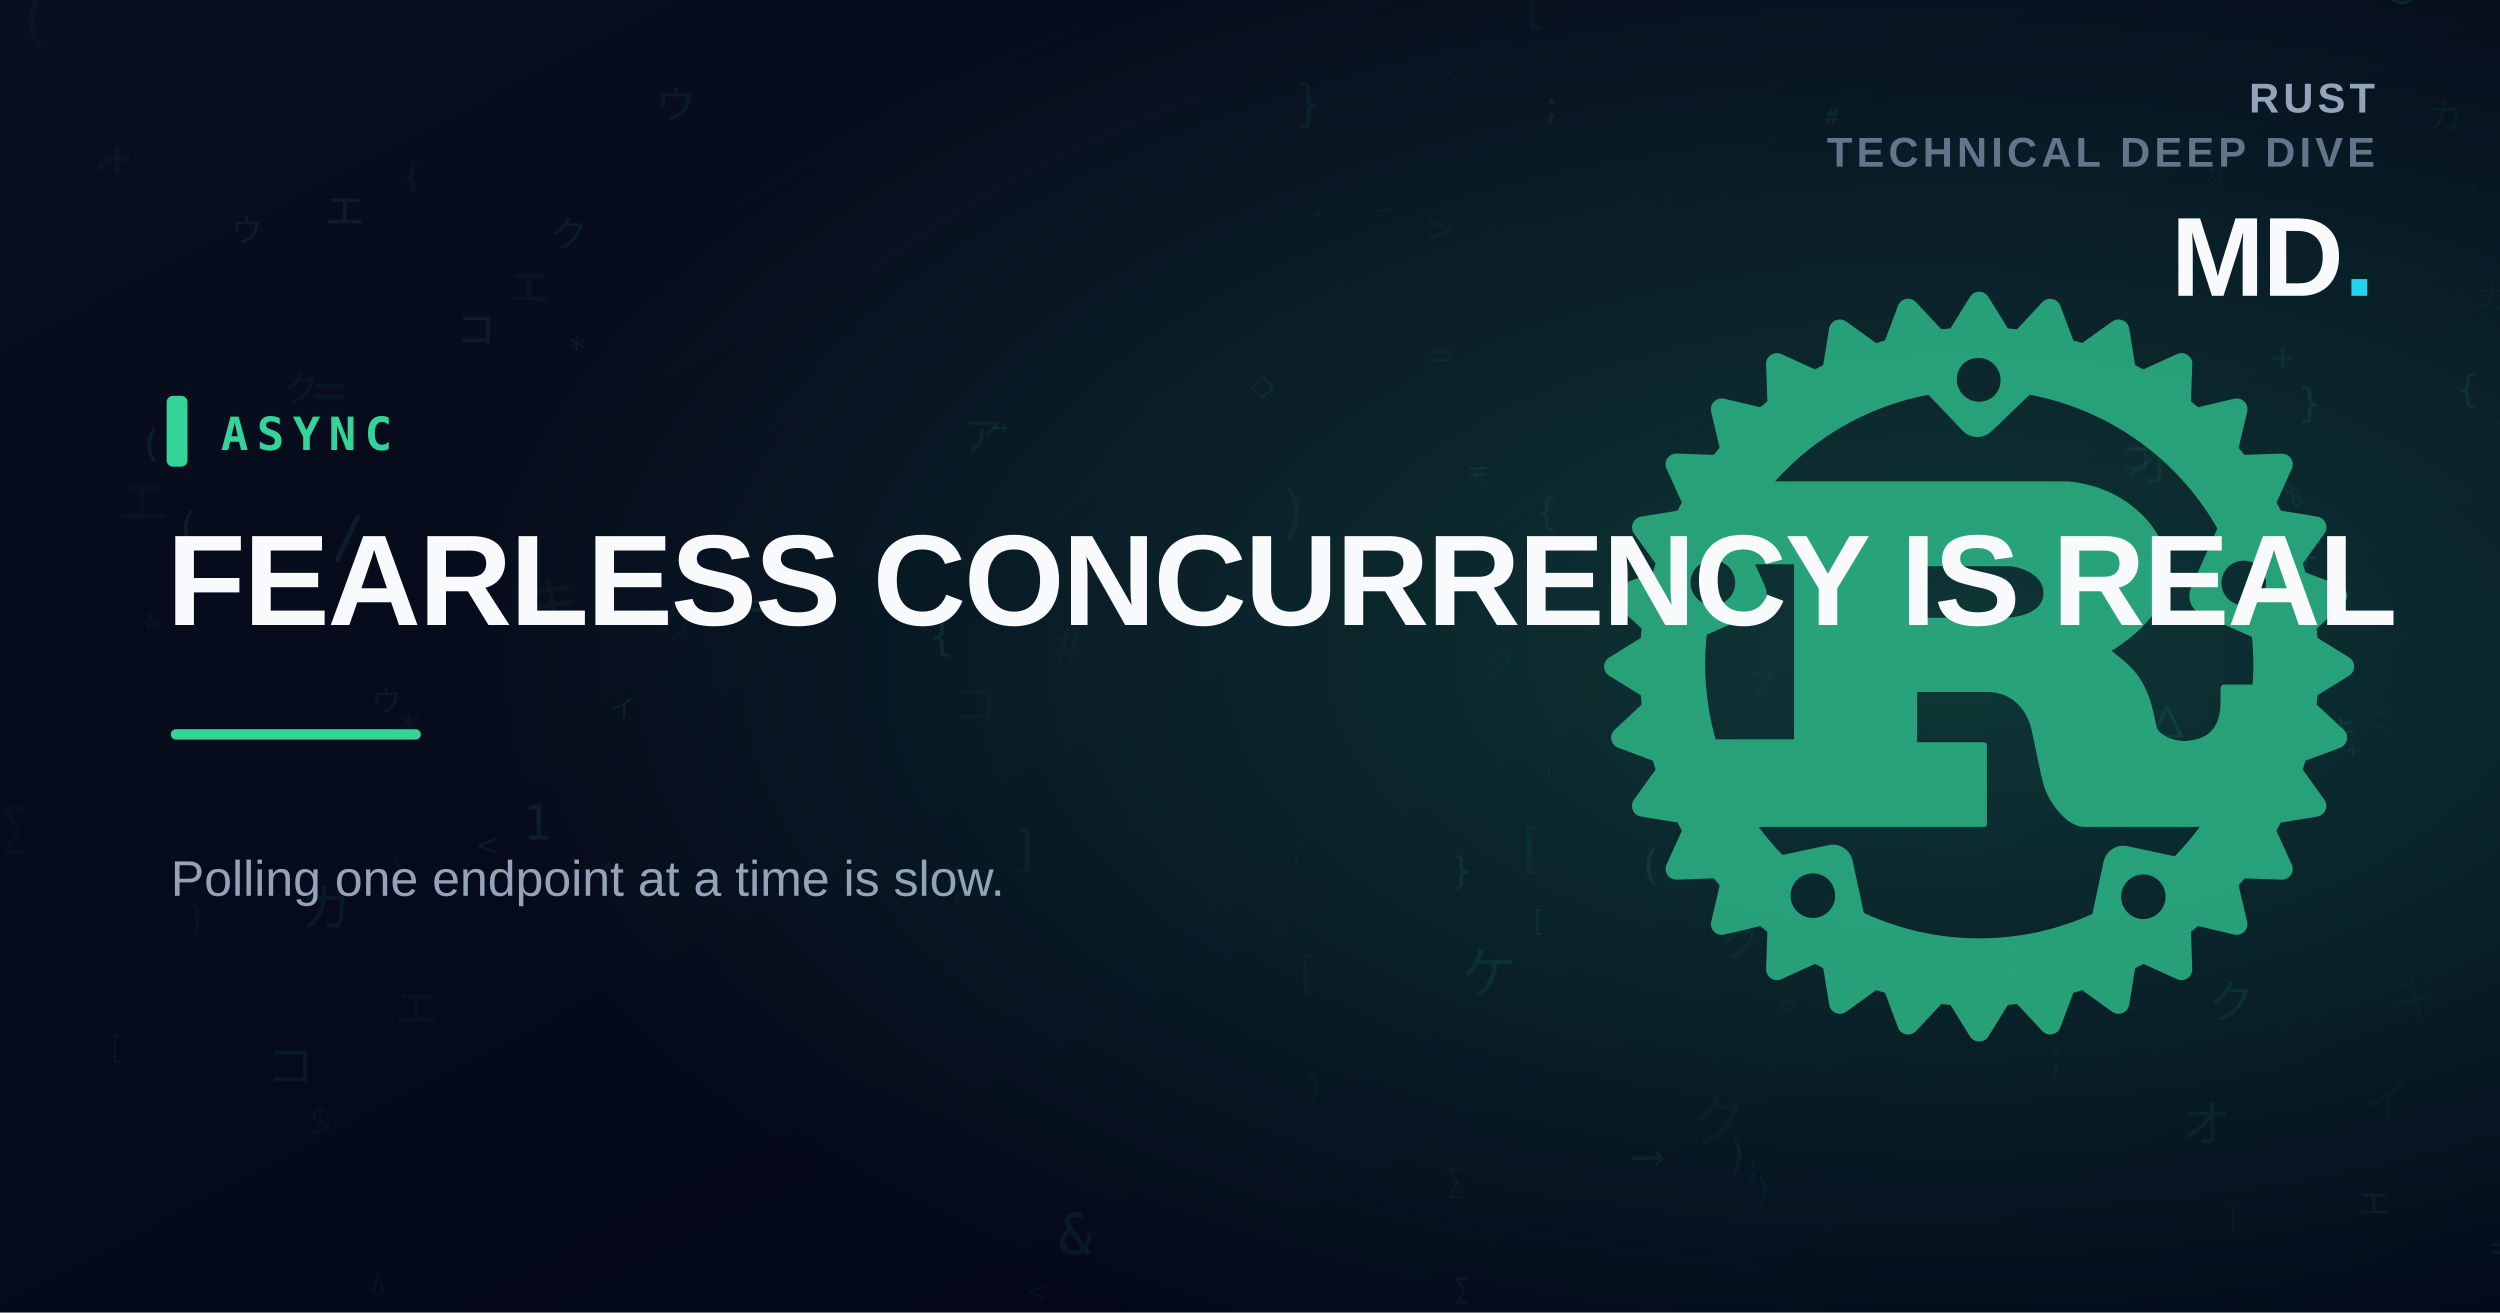
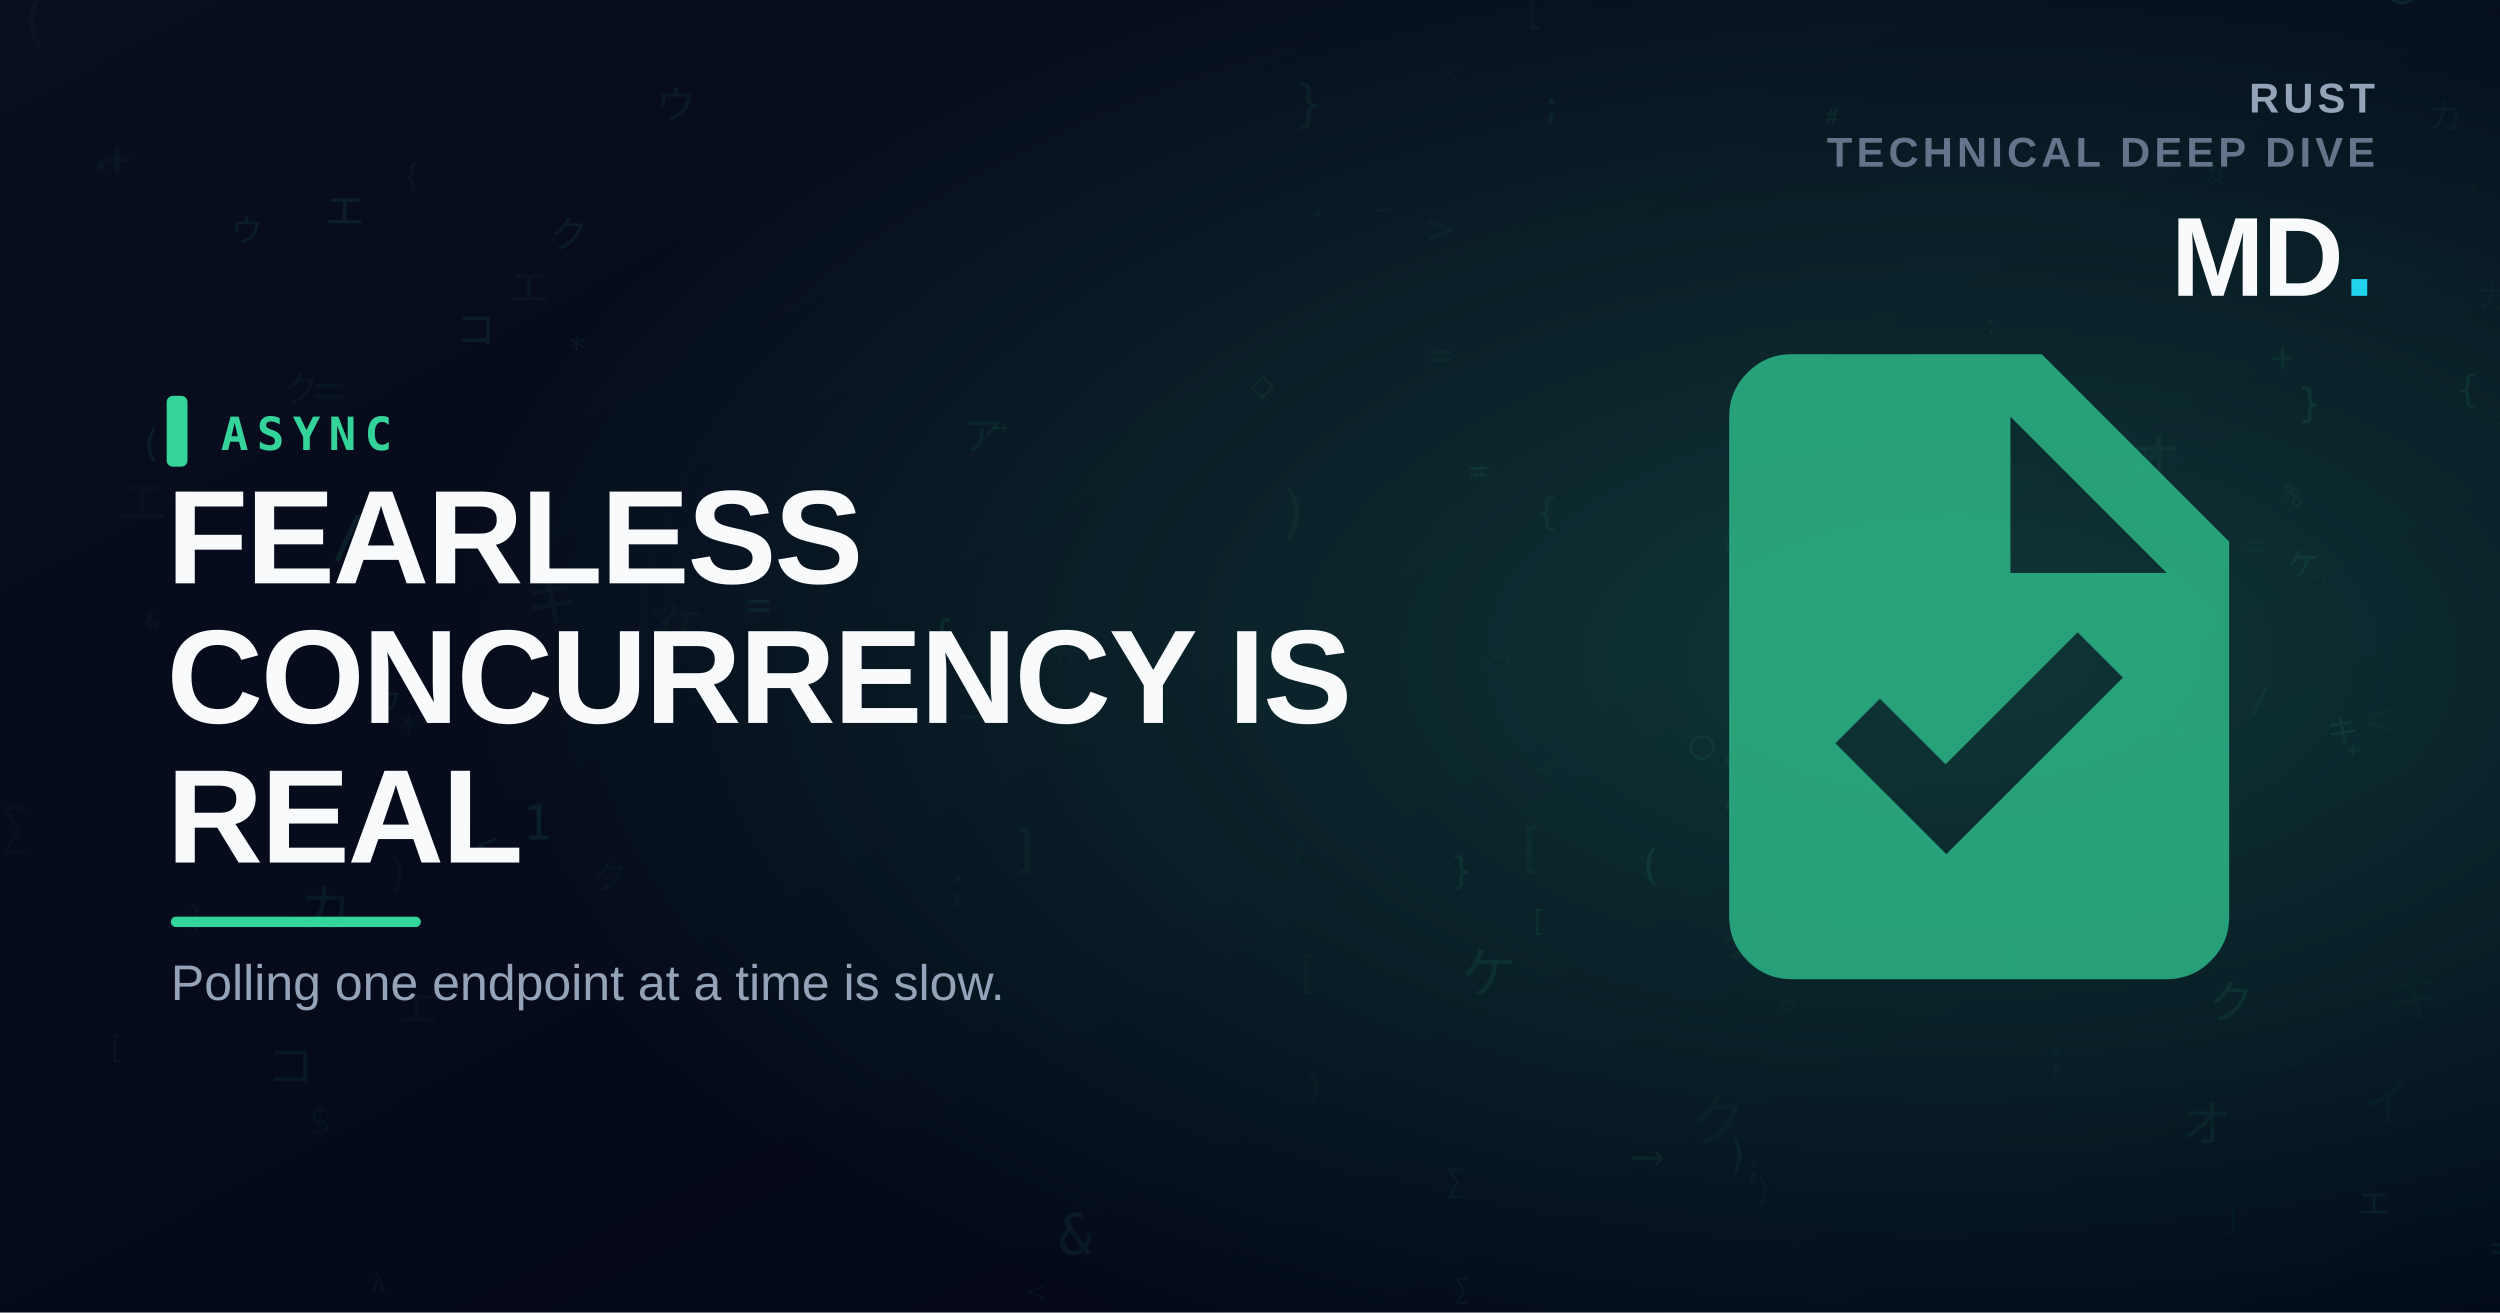
<svg xmlns="http://www.w3.org/2000/svg" viewBox="0 0 1200 630" width="1200" height="630" role="img" aria-label="FEARLESS CONCURRENCY IS REAL">
  <defs>
    <linearGradient id="bg" x1="0" y1="0" x2="1" y2="1">
      <stop offset="0" stop-color="#0b1120" />
      <stop offset="1" stop-color="#020617" />
    </linearGradient>
    <radialGradient id="glow" cx="0.78" cy="0.5" r="0.6">
      <stop offset="0" stop-color="#34d399" stop-opacity="0.28" />
      <stop offset="1" stop-color="#34d399" stop-opacity="0" />
    </radialGradient>
  </defs>
  <rect width="1200" height="630" fill="url(#bg)" />
  <g>
    <text x="293" y="344" font-size="12" fill="#34d399" opacity="0.115" font-family="ui-monospace, monospace">イ</text>
    <text x="811" y="364" font-size="20" fill="#34d399" opacity="0.087" font-family="ui-monospace, monospace">○</text>
    <text x="876" y="60" font-size="11" fill="#34d399" opacity="0.114" font-family="ui-monospace, monospace">#</text>
    <text x="45" y="86" font-size="12" fill="#34d399" opacity="0.069" font-family="ui-monospace, monospace">*</text>
    <text x="1032" y="353" font-size="27" fill="#34d399" opacity="0.119" font-family="ui-monospace, monospace">△</text>
    <text x="619" y="412" font-size="13" fill="#34d399" opacity="0.035" font-family="ui-monospace, monospace">;</text>
    <text x="734" y="447" font-size="14" fill="#34d399" opacity="0.095" font-family="ui-monospace, monospace">[</text>
    <text x="70" y="301" font-size="10" fill="#34d399" opacity="0.063" font-family="ui-monospace, monospace">&amp;</text>
    <text x="1199" y="207" font-size="12" fill="#34d399" opacity="0.089" font-family="ui-monospace, monospace">+</text>
    <text x="786" y="422" font-size="20" fill="#34d399" opacity="0.117" font-family="ui-monospace, monospace">(</text>
    <text x="244" y="145" font-size="20" fill="#34d399" opacity="0.052" font-family="ui-monospace, monospace">エ</text>
    <text x="1103" y="200" font-size="19" fill="#34d399" opacity="0.116" font-family="ui-monospace, monospace">}</text>
    <text x="284" y="427" font-size="17" fill="#34d399" opacity="0.054" font-family="ui-monospace, monospace">ク</text>
    <text x="1189" y="148" font-size="15" fill="#34d399" opacity="0.044" font-family="ui-monospace, monospace">カ</text>
    <text x="0" y="405" font-size="24" fill="#34d399" opacity="0.033" font-family="ui-monospace, monospace">∑</text>
    <text x="493" y="625" font-size="15" fill="#34d399" opacity="0.044" font-family="ui-monospace, monospace">&lt;</text>
    <text x="1026" y="294" font-size="14" fill="#34d399" opacity="0.031" font-family="ui-monospace, monospace">&lt;</text>
    <text x="693" y="41" font-size="11" fill="#34d399" opacity="0.043" font-family="ui-monospace, monospace">&gt;</text>
    <text x="842" y="576" font-size="15" fill="#34d399" opacity="0.047" font-family="ui-monospace, monospace">)</text>
    <text x="90" y="446" font-size="15" fill="#34d399" opacity="0.060" font-family="ui-monospace, monospace">}</text>
    <text x="358" y="297" font-size="20" fill="#34d399" opacity="0.096" font-family="ui-monospace, monospace">=</text>
    <text x="312" y="303" font-size="17" fill="#34d399" opacity="0.034" font-family="ui-monospace, monospace">$</text>
    <text x="629" y="106" font-size="11" fill="#34d399" opacity="0.056" font-family="ui-monospace, monospace">+</text>
    <text x="1126" y="364" font-size="12" fill="#34d399" opacity="0.081" font-family="ui-monospace, monospace">+</text>
    <text x="229" y="411" font-size="16" fill="#34d399" opacity="0.098" font-family="ui-monospace, monospace">&lt;</text>
    <text x="1117" y="356" font-size="15" fill="#34d399" opacity="0.106" font-family="ui-monospace, monospace">キ</text>
    <text x="453" y="432" font-size="23" fill="#34d399" opacity="0.038" font-family="ui-monospace, monospace">;</text>
    <text x="708" y="231" font-size="13" fill="#34d399" opacity="0.036" font-family="ui-monospace, monospace">○</text>
    <text x="159" y="267" font-size="27" fill="#34d399" opacity="0.114" font-family="ui-monospace, monospace">/</text>
    <text x="613" y="255" font-size="27" fill="#34d399" opacity="0.065" font-family="ui-monospace, monospace">)</text>
    <text x="784" y="562" font-size="22" fill="#34d399" opacity="0.090" font-family="ui-monospace, monospace">⟶</text>
    <text x="476" y="209" font-size="13" fill="#34d399" opacity="0.104" font-family="ui-monospace, monospace">→</text>
    <text x="252" y="298" font-size="26" fill="#34d399" opacity="0.052" font-family="ui-monospace, monospace">キ</text>
    <text x="855" y="395" font-size="19" fill="#34d399" opacity="0.032" font-family="ui-monospace, monospace">:</text>
    <text x="1090" y="178" font-size="19" fill="#34d399" opacity="0.087" font-family="ui-monospace, monospace">+</text>
    <text x="694" y="572" font-size="15" fill="#34d399" opacity="0.065" font-family="ui-monospace, monospace">∑</text>
    <text x="1195" y="605" font-size="18" fill="#34d399" opacity="0.088" font-family="ui-monospace, monospace">=</text>
    <text x="1017" y="226" font-size="16" fill="#34d399" opacity="0.056" font-family="ui-monospace, monospace">コ</text>
    <text x="144" y="445" font-size="25" fill="#34d399" opacity="0.086" font-family="ui-monospace, monospace">カ</text>
    <text x="508" y="602" font-size="27" fill="#34d399" opacity="0.090" font-family="ui-monospace, monospace">&amp;</text>
    <text x="49" y="84" font-size="24" fill="#34d399" opacity="0.046" font-family="ui-monospace, monospace">+</text>
    <text x="698" y="623" font-size="13" fill="#34d399" opacity="0.076" font-family="ui-monospace, monospace">∑</text>
    <text x="625" y="529" font-size="19" fill="#34d399" opacity="0.033" font-family="ui-monospace, monospace">)</text>
    <text x="1067" y="590" font-size="15" fill="#34d399" opacity="0.050" font-family="ui-monospace, monospace">]</text>
    <text x="485" y="416" font-size="24" fill="#34d399" opacity="0.061" font-family="ui-monospace, monospace">]</text>
    <text x="178" y="342" font-size="15" fill="#34d399" opacity="0.084" font-family="ui-monospace, monospace">ウ</text>
    <text x="1080" y="342" font-size="16" fill="#34d399" opacity="0.068" font-family="ui-monospace, monospace">/</text>
    <text x="826" y="459" font-size="19" fill="#34d399" opacity="0.049" font-family="ui-monospace, monospace">ク</text>
    <text x="148" y="544" font-size="18" fill="#34d399" opacity="0.047" font-family="ui-monospace, monospace">$</text>
    <text x="150" y="196" font-size="26" fill="#34d399" opacity="0.051" font-family="ui-monospace, monospace">=</text>
    <text x="736" y="374" font-size="14" fill="#34d399" opacity="0.032" font-family="ui-monospace, monospace">イ</text>
    <text x="839" y="433" font-size="16" fill="#34d399" opacity="0.074" font-family="ui-monospace, monospace">)</text>
    <text x="8" y="19" font-size="28" fill="#34d399" opacity="0.042" font-family="ui-monospace, monospace">(</text>
    <text x="1134" y="353" font-size="23" fill="#34d399" opacity="0.034" font-family="ui-monospace, monospace">&lt;</text>
    <text x="457" y="346" font-size="22" fill="#34d399" opacity="0.044" font-family="ui-monospace, monospace">コ</text>
    <text x="56" y="250" font-size="25" fill="#34d399" opacity="0.034" font-family="ui-monospace, monospace">エ</text>
    <text x="952" y="160" font-size="13" fill="#34d399" opacity="0.067" font-family="ui-monospace, monospace">:</text>
    <text x="696" y="424" font-size="18" fill="#34d399" opacity="0.102" font-family="ui-monospace, monospace">}</text>
    <text x="193" y="90" font-size="16" fill="#34d399" opacity="0.043" font-family="ui-monospace, monospace">{</text>
    <text x="701" y="477" font-size="27" fill="#34d399" opacity="0.106" font-family="ui-monospace, monospace">ケ</text>
    <text x="828" y="561" font-size="20" fill="#34d399" opacity="0.059" font-family="ui-monospace, monospace">)</text>
    <text x="315" y="57" font-size="19" fill="#34d399" opacity="0.084" font-family="ui-monospace, monospace">ウ</text>
    <text x="219" y="165" font-size="19" fill="#34d399" opacity="0.103" font-family="ui-monospace, monospace">コ</text>
    <text x="1077" y="268" font-size="18" fill="#34d399" opacity="0.044" font-family="ui-monospace, monospace">=</text>
    <text x="837" y="565" font-size="15" fill="#34d399" opacity="0.047" font-family="ui-monospace, monospace">;</text>
    <text x="1133" y="538" font-size="24" fill="#34d399" opacity="0.035" font-family="ui-monospace, monospace">イ</text>
    <text x="811" y="548" font-size="27" fill="#34d399" opacity="0.042" font-family="ui-monospace, monospace">ク</text>
    <text x="67" y="219" font-size="18" fill="#34d399" opacity="0.108" font-family="ui-monospace, monospace">(</text>
    <text x="685" y="117" font-size="21" fill="#34d399" opacity="0.044" font-family="ui-monospace, monospace">&gt;</text>
    <text x="823" y="385" font-size="28" fill="#34d399" opacity="0.077" font-family="ui-monospace, monospace">)</text>
    <text x="727" y="416" font-size="26" fill="#34d399" opacity="0.058" font-family="ui-monospace, monospace">[</text>
    <text x="737" y="252" font-size="18" fill="#34d399" opacity="0.084" font-family="ui-monospace, monospace">{</text>
    <text x="462" y="216" font-size="19" fill="#34d399" opacity="0.083" font-family="ui-monospace, monospace">ア</text>
    <text x="190" y="491" font-size="20" fill="#34d399" opacity="0.050" font-family="ui-monospace, monospace">エ</text>
    <text x="156" y="108" font-size="19" fill="#34d399" opacity="0.108" font-family="ui-monospace, monospace">エ</text>
    <text x="1060" y="489" font-size="22" fill="#34d399" opacity="0.103" font-family="ui-monospace, monospace">ク</text>
    <text x="316" y="307" font-size="22" fill="#34d399" opacity="0.036" font-family="ui-monospace, monospace">ケ</text>
    <text x="1058" y="87" font-size="10" fill="#34d399" opacity="0.058" font-family="ui-monospace, monospace">カ</text>
    <text x="1105" y="286" font-size="13" fill="#34d399" opacity="0.035" font-family="ui-monospace, monospace">ク</text>
    <text x="111" y="116" font-size="15" fill="#34d399" opacity="0.098" font-family="ui-monospace, monospace">ウ</text>
    <text x="739" y="57" font-size="19" fill="#34d399" opacity="0.084" font-family="ui-monospace, monospace">;</text>
    <text x="705" y="231" font-size="15" fill="#34d399" opacity="0.090" font-family="ui-monospace, monospace">=</text>
    <text x="185" y="426" font-size="20" fill="#34d399" opacity="0.040" font-family="ui-monospace, monospace">)</text>
    <text x="840" y="332" font-size="13" fill="#34d399" opacity="0.051" font-family="ui-monospace, monospace">ア</text>
    <text x="1145" y="1" font-size="27" fill="#34d399" opacity="0.116" font-family="ui-monospace, monospace">○</text>
    <text x="84" y="260" font-size="20" fill="#34d399" opacity="0.094" font-family="ui-monospace, monospace">(</text>
    <text x="128" y="520" font-size="23" fill="#34d399" opacity="0.084" font-family="ui-monospace, monospace">コ</text>
    <text x="879" y="267" font-size="18" fill="#34d399" opacity="0.084" font-family="ui-monospace, monospace">&gt;</text>
    <text x="827" y="265" font-size="14" fill="#34d399" opacity="0.053" font-family="ui-monospace, monospace">0</text>
    <text x="272" y="173" font-size="16" fill="#34d399" opacity="0.076" font-family="ui-monospace, monospace">*</text>
    <text x="1098" y="276" font-size="15" fill="#34d399" opacity="0.115" font-family="ui-monospace, monospace">ケ</text>
    <text x="51" y="508" font-size="15" fill="#34d399" opacity="0.058" font-family="ui-monospace, monospace">[</text>
    <text x="1019" y="231" font-size="28" fill="#34d399" opacity="0.072" font-family="ui-monospace, monospace">オ</text>
    <text x="661" y="104" font-size="11" fill="#34d399" opacity="0.043" font-family="ui-monospace, monospace">⟶</text>
    <text x="981" y="514" font-size="20" fill="#34d399" opacity="0.042" font-family="ui-monospace, monospace">;</text>
    <text x="954" y="285" font-size="17" fill="#34d399" opacity="0.052" font-family="ui-monospace, monospace">=</text>
    <text x="178" y="620" font-size="12" fill="#34d399" opacity="0.061" font-family="ui-monospace, monospace">λ</text>
    <text x="136" y="193" font-size="17" fill="#34d399" opacity="0.056" font-family="ui-monospace, monospace">ク</text>
    <text x="251" y="403" font-size="23" fill="#34d399" opacity="0.112" font-family="ui-monospace, monospace">1</text>
    <text x="264" y="119" font-size="18" fill="#34d399" opacity="0.092" font-family="ui-monospace, monospace">ク</text>
    <text x="1016" y="351" font-size="14" fill="#34d399" opacity="0.090" font-family="ui-monospace, monospace">+</text>
    <text x="1165" y="62" font-size="17" fill="#34d399" opacity="0.062" font-family="ui-monospace, monospace">カ</text>
    <text x="881" y="378" font-size="10" fill="#34d399" opacity="0.095" font-family="ui-monospace, monospace">(</text>
    <text x="1132" y="583" font-size="15" fill="#34d399" opacity="0.092" font-family="ui-monospace, monospace">エ</text>
    <text x="959" y="467" font-size="24" fill="#34d399" opacity="0.041" font-family="ui-monospace, monospace">:</text>
    <text x="189" y="359" font-size="24" fill="#34d399" opacity="0.047" font-family="ui-monospace, monospace">*</text>
    <text x="446" y="312" font-size="20" fill="#34d399" opacity="0.117" font-family="ui-monospace, monospace">{</text>
    <text x="621" y="58" font-size="24" fill="#34d399" opacity="0.075" font-family="ui-monospace, monospace">}</text>
    <text x="506" y="318" font-size="23" fill="#34d399" opacity="0.041" font-family="ui-monospace, monospace">#</text>
    <text x="711" y="325" font-size="16" fill="#34d399" opacity="0.042" font-family="ui-monospace, monospace">ク</text>
    <text x="600" y="191" font-size="20" fill="#34d399" opacity="0.071" font-family="ui-monospace, monospace">◇</text>
    <text x="1047" y="548" font-size="24" fill="#34d399" opacity="0.080" font-family="ui-monospace, monospace">オ</text>
    <text x="1096" y="243" font-size="15" fill="#34d399" opacity="0.077" font-family="ui-monospace, monospace">%</text>
    <text x="1179" y="193" font-size="18" fill="#34d399" opacity="0.108" font-family="ui-monospace, monospace">{</text>
    <text x="1146" y="488" font-size="27" fill="#34d399" opacity="0.030" font-family="ui-monospace, monospace">キ</text>
    <text x="1184" y="93" font-size="10" fill="#34d399" opacity="0.045" font-family="ui-monospace, monospace">+</text>
    <text x="729" y="11" font-size="24" fill="#34d399" opacity="0.042" font-family="ui-monospace, monospace">[</text>
    <text x="854" y="486" font-size="13" fill="#34d399" opacity="0.057" font-family="ui-monospace, monospace">◇</text>
    <text x="686" y="177" font-size="19" fill="#34d399" opacity="0.048" font-family="ui-monospace, monospace">=</text>
    <text x="621" y="474" font-size="21" fill="#34d399" opacity="0.040" font-family="ui-monospace, monospace">[</text>
  </g>
  <rect width="1200" height="630" fill="url(#glow)" />
  <g>
    <g transform="translate(770.0 140.0) scale(15.000)" opacity="0.9">
-       <path fill="#34d399" d="m23.835 11.703l-1.008-.623l-.028-.294l.866-.807a.348.348 0 0 0-.116-.578l-1.106-.414a9 9 0 0 0-.087-.285l.69-.96a.346.346 0 0 0-.226-.544l-1.166-.19a9 9 0 0 0-.14-.261l.49-1.076a.34.34 0 0 0-.028-.336a.35.35 0 0 0-.3-.154l-1.185.041a7 7 0 0 0-.188-.227l.273-1.153a.347.347 0 0 0-.417-.417l-1.153.273l-.228-.188l.041-1.184a.344.344 0 0 0-.49-.328l-1.076.49l-.262-.14l-.19-1.167a.348.348 0 0 0-.545-.226l-.96.69a9 9 0 0 0-.285-.086L14.597.453a.348.348 0 0 0-.578-.116l-.807.867a9 9 0 0 0-.294-.028L12.295.168a.346.346 0 0 0-.59 0l-.623 1.008l-.294.028L9.98.337a.346.346 0 0 0-.578.116l-.414 1.106l-.285.086l-.959-.69a.348.348 0 0 0-.545.226l-.19 1.167a9 9 0 0 0-.262.14l-1.076-.49a.346.346 0 0 0-.49.328l.041 1.184a8 8 0 0 0-.228.187l-1.153-.272a.347.347 0 0 0-.417.417l.271 1.153l-.186.227l-1.184-.042a.346.346 0 0 0-.328.49l.49 1.077a9 9 0 0 0-.14.262l-1.166.19a.348.348 0 0 0-.226.544l.69.958l-.087.286l-1.106.414a.348.348 0 0 0-.116.578l.866.807a9 9 0 0 0-.028.294l-1.008.623a.344.344 0 0 0 0 .59l1.008.623q.012.147.028.294l-.866.807a.346.346 0 0 0 .116.578l1.106.415q.042.144.087.285l-.69.959a.345.345 0 0 0 .227.544l1.166.19q.069.132.14.262l-.49 1.076a.346.346 0 0 0 .328.49l1.183-.041q.093.115.187.227l-.27 1.154a.346.346 0 0 0 .416.417l1.153-.272q.113.096.228.187l-.041 1.184a.344.344 0 0 0 .49.327l1.076-.49q.13.073.262.14l.19 1.167a.348.348 0 0 0 .545.227l.959-.69a9 9 0 0 0 .285.086l.414 1.107a.345.345 0 0 0 .578.115l.808-.865l.294.03l.623 1.006a.347.347 0 0 0 .59 0l.623-1.007q.148-.013.294-.03l.807.866a.348.348 0 0 0 .578-.115l.414-1.107a9 9 0 0 0 .285-.087l.959.69a.345.345 0 0 0 .545-.226l.19-1.166l.262-.14l1.076.49a.347.347 0 0 0 .49-.328l-.041-1.184a7 7 0 0 0 .227-.187l1.153.272a.347.347 0 0 0 .417-.416l-.272-1.155q.095-.112.187-.227l1.184.041a.344.344 0 0 0 .328-.49l-.49-1.076q.072-.13.141-.262l1.166-.19a.348.348 0 0 0 .226-.544l-.69-.959l.087-.285l1.106-.414a.346.346 0 0 0 .116-.579l-.866-.807q.016-.147.028-.294l1.008-.624a.344.344 0 0 0 0-.589zm-6.742 8.355a.714.714 0 0 1 .299-1.396a.714.714 0 1 1-.3 1.396zm-.342-2.314a.65.65 0 0 0-.771.5l-.358 1.669a8.7 8.7 0 0 1-3.619.78a8.7 8.7 0 0 1-3.695-.815L7.95 18.21a.65.65 0 0 0-.772-.5l-1.473.317a9 9 0 0 1-.761-.898h7.167c.081 0 .136-.014.136-.088v-2.536c0-.074-.054-.088-.136-.088h-2.096v-1.608h2.268c.206 0 1.106.059 1.393 1.209c.09.353.288 1.504.424 1.873c.134.413.683 1.238 1.268 1.238h3.572a1 1 0 0 0 .13-.013a9 9 0 0 1-.813.952zm-9.914 2.28a.714.714 0 1 1-.3-1.396a.714.714 0 0 1 .3 1.396M4.117 8.997a.714.714 0 1 1-1.303.58a.714.714 0 0 1 1.304-.58m-.834 1.981l1.534-.682a.65.65 0 0 0 .33-.858l-.316-.715h1.244v5.602H3.567a8.8 8.8 0 0 1-.284-3.348zm6.734-.543V8.784h2.96c.153 0 1.08.177 1.08.87c0 .574-.712.78-1.296.78zm10.757 1.486q0 .329-.024.651h-.9c-.09 0-.127.059-.127.148v.413c0 .973-.548 1.184-1.03 1.238c-.457.052-.964-.191-1.027-.472c-.27-1.518-.72-1.843-1.43-2.403c.882-.56 1.799-1.386 1.799-2.492c0-1.193-.82-1.945-1.377-2.315c-.783-.516-1.65-.62-1.883-.62H5.468a8.77 8.77 0 0 1 4.907-2.77l1.098 1.152a.65.65 0 0 0 .918.02l1.227-1.173a8.78 8.78 0 0 1 6.004 4.276l-.84 1.898a.65.65 0 0 0 .33.859l1.618.718q.042.43.042.872zm-9.3-9.6a.713.713 0 1 1 .984 1.032a.714.714 0 0 1-.984-1.031m8.339 6.71a.71.71 0 0 1 .939-.362a.714.714 0 1 1-.94.364z" />
+       <path fill="#34d399" d="m10.95 18l5.65-5.65l-1.45-1.45l-4.225 4.225l-2.1-2.1L7.4 14.45zM6 22q-.825 0-1.412-.587T4 20V4q0-.825.588-1.412T6 2h8l6 6v12q0 .825-.587 1.413T18 22zm7-13h5l-5-5z" />
    </g>
  </g>
  <rect width="1200" height="630" fill="#020617" opacity="0.18" />
  <g font-family="Arial, Helvetica, sans-serif">
    <text x="1140" y="54" text-anchor="end" font-size="20" font-weight="700" letter-spacing="2" fill="#94a3b8">RUST</text>
    <text x="1140" y="80" text-anchor="end" font-size="20" font-weight="700" letter-spacing="2" fill="#64748b">TECHNICAL DEEP DIVE</text>
    <text x="1140" y="142" text-anchor="end" font-size="54" font-weight="900" letter-spacing="-1" fill="#f8fafc">MD<tspan fill="#22d3ee">.</tspan>
    </text>
  </g>
  <g font-family="ui-monospace, SFMono-Regular, Menlo, monospace">
    <rect x="80" y="190" width="10" height="34" rx="3" fill="#34d399" />
    <text x="106" y="216" font-size="22" font-weight="700" letter-spacing="4" fill="#34d399">ASYNC</text>
  </g>
-   <text x="80" y="300" font-family="Arial, Helvetica, sans-serif" font-size="62" font-weight="900" letter-spacing="-1" fill="#f8fafc">FEARLESS CONCURRENCY IS REAL</text>
-   <rect x="82" y="350" width="120" height="5" rx="2.5" fill="#34d399" />
-   <text x="82" y="430" font-size="24" fill="#94a3b8" font-family="Arial, Helvetica, sans-serif">Polling one endpoint at a time is slow.</text>
+   <text x="80" y="280" font-family="Arial, Helvetica, sans-serif" font-size="64" font-weight="900" letter-spacing="-1" fill="#f8fafc">FEARLESS</text>
+   <text x="80" y="347" font-family="Arial, Helvetica, sans-serif" font-size="64" font-weight="900" letter-spacing="-1" fill="#f8fafc">CONCURRENCY IS</text>
+   <text x="80" y="414" font-family="Arial, Helvetica, sans-serif" font-size="64" font-weight="900" letter-spacing="-1" fill="#f8fafc">REAL</text>
+   <rect x="82" y="440" width="120" height="5" rx="2.5" fill="#34d399" />
+   <text x="82" y="480" font-size="24" fill="#94a3b8" font-family="Arial, Helvetica, sans-serif">Polling one endpoint at a time is slow.</text>
</svg>
